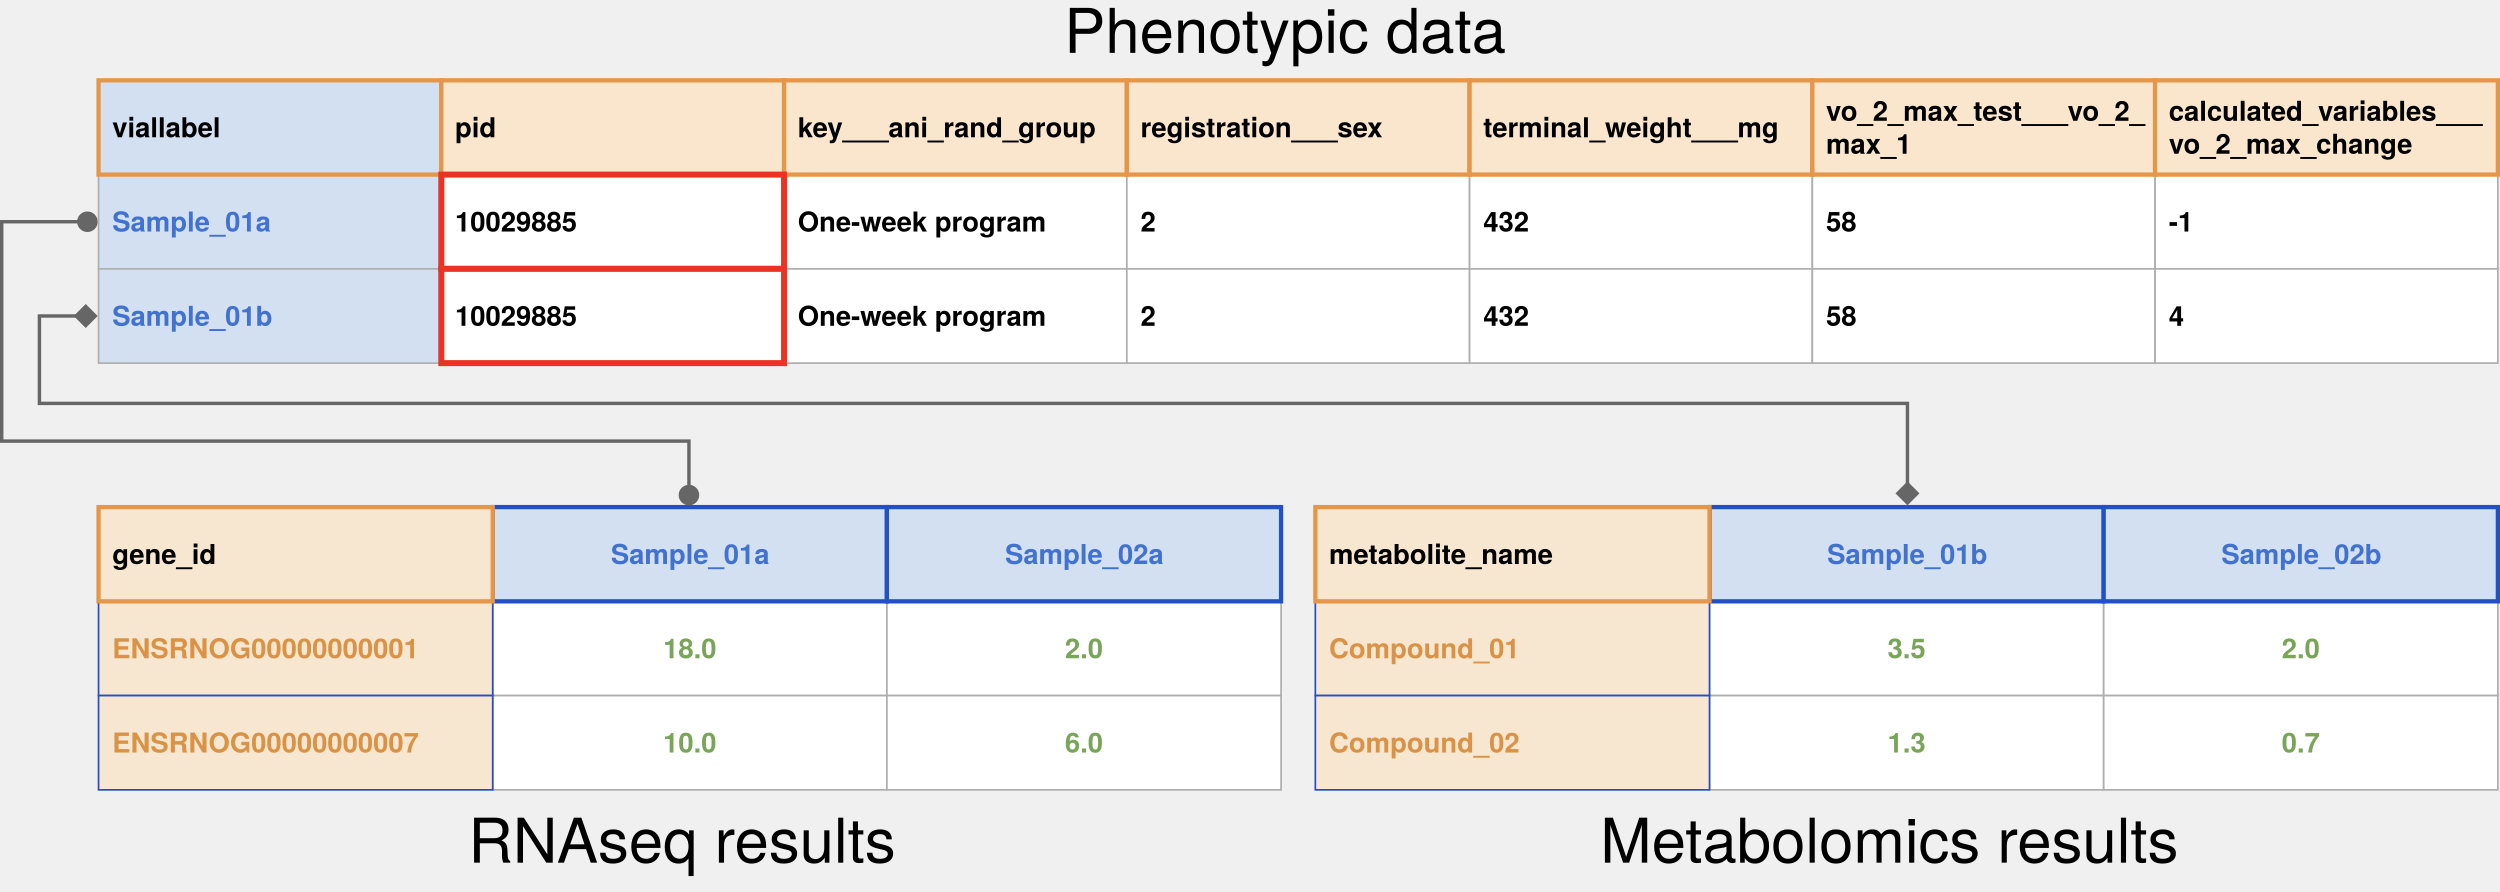
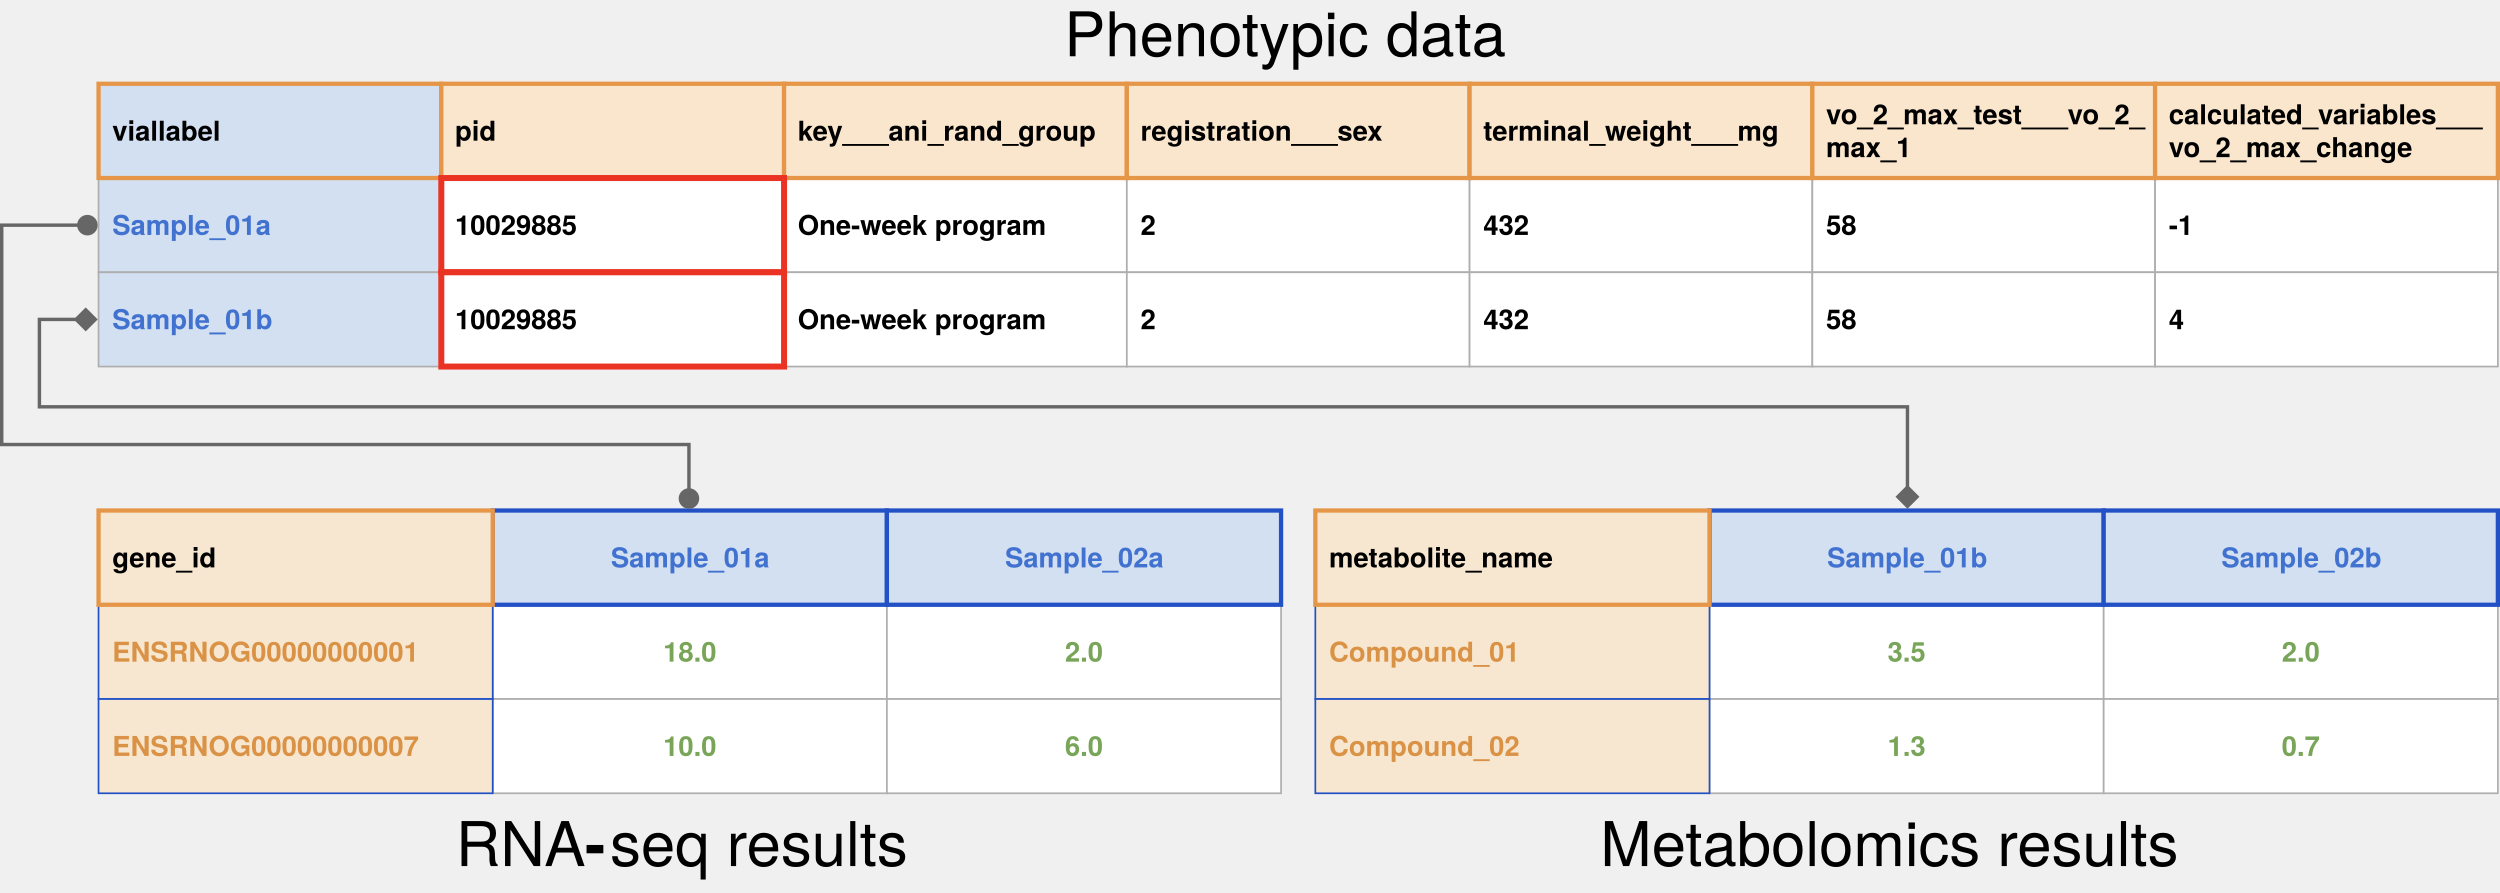
- <svg xmlns="http://www.w3.org/2000/svg" id="Layer_3" version="1.1" viewBox="0 0 1458.75 520.38">
+ <svg xmlns="http://www.w3.org/2000/svg" id="Layer_3" version="1.1" viewBox="0 0 1458.75 520.67">
  <defs>
    <style>
      .st0, .st1, .st2, .st3, .st4, .st5, .st6, .st7, .st8 {
        stroke-miterlimit: 10;
      }

      .st0, .st1, .st3, .st7 {
        stroke-width: 2.5px;
      }

      .st0, .st3, .st7 {
        stroke: #e59648;
      }

      .st0, .st5 {
        fill: #f7e7d0;
      }

      .st1, .st2, .st7 {
        fill: #d3e0f1;
      }

      .st1, .st5 {
        stroke: #2151c4;
      }

      .st2, .st4 {
        stroke: #aeaeae;
      }

      .st3 {
        fill: #f9e6cd;
      }

-       .st9 {
+       .st9, .st10 {
+         font-size: 36px;
+       }
+ 
+       .st9, .st11 {
        font-family: HelveticaNeue-Medium, 'Helvetica Neue';
-         font-size: 36px;
        font-weight: 500;
      }

      .st4, .st6 {
        fill: #fff;
      }

-       .st10 {
+       .st12 {
        fill: #4172d0;
      }

-       .st10, .st11, .st12, .st13 {
+       .st12, .st13, .st14, .st15, .st16 {
        font-family: HelveticaNeue-Bold, 'Helvetica Neue';
+         font-weight: 700;
+       }
+ 
+       .st12, .st13, .st14, .st16 {
        font-size: 16px;
-         font-weight: 700;
-       }
- 
-       .st11 {
+       }
+ 
+       .st13 {
        fill: #78a558;
      }

+       .st17 {
+         fill: #666;
+       }
+ 
      .st14 {
-         fill: #666;
-       }
- 
-       .st12 {
        fill: #da9346;
      }

      .st6 {
        stroke: #ea3323;
        stroke-width: 3.5px;
      }

      .st8 {
        fill: none;
        stroke: #666;
        stroke-width: 2px;
      }
    </style>
  </defs>
  <g>
-     <rect class="st4" x="287.5" y="350.88" width="230" height="55" />
-     <rect class="st4" x="517.5" y="350.88" width="230" height="55" />
-     <rect class="st4" x="287.5" y="405.88" width="230" height="55" />
-     <rect class="st4" x="517.5" y="405.88" width="230" height="55" />
-     <rect class="st1" x="287.5" y="295.88" width="230" height="55" />
-     <rect class="st1" x="517.5" y="295.88" width="230" height="55" />
-     <rect class="st5" x="57.5" y="350.88" width="230" height="55" />
-     <rect class="st5" x="57.5" y="405.88" width="230" height="55" />
-     <rect class="st0" x="57.5" y="295.88" width="230" height="55" />
-   </g>
-   <g>
-     <rect class="st4" x="997.5" y="350.88" width="230" height="55" />
-     <rect class="st4" x="1227.5" y="350.88" width="230" height="55" />
-     <rect class="st4" x="997.5" y="405.88" width="230" height="55" />
-     <rect class="st4" x="1227.5" y="405.88" width="230" height="55" />
-     <rect class="st1" x="997.5" y="295.88" width="230" height="55" />
-     <rect class="st1" x="1227.5" y="295.88" width="230" height="55" />
-     <rect class="st5" x="767.5" y="350.88" width="230" height="55" />
-     <rect class="st5" x="767.5" y="405.88" width="230" height="55" />
-     <rect class="st0" x="767.5" y="295.88" width="230" height="55" />
-   </g>
-   <g>
-     <rect class="st2" x="57.5" y="101.88" width="200" height="55" />
-     <rect class="st4" x="457.5" y="101.88" width="200" height="55" />
-     <rect class="st4" x="657.5" y="101.88" width="200" height="55" />
-     <rect class="st4" x="857.5" y="101.88" width="200" height="55" />
-     <rect class="st4" x="1057.5" y="101.88" width="200" height="55" />
-     <rect class="st4" x="1257.5" y="101.88" width="200" height="55" />
-     <rect class="st2" x="57.5" y="156.88" width="200" height="55" />
-     <rect class="st4" x="457.5" y="156.88" width="200" height="55" />
-     <rect class="st4" x="657.5" y="156.88" width="200" height="55" />
-     <rect class="st4" x="857.5" y="156.88" width="200" height="55" />
-     <rect class="st4" x="1057.5" y="156.88" width="200" height="55" />
-     <rect class="st4" x="1257.5" y="156.88" width="200" height="55" />
-     <rect class="st7" x="57.5" y="46.88" width="200" height="55" />
-     <rect class="st3" x="257.5" y="46.88" width="200" height="55" />
-     <rect class="st3" x="457.5" y="46.88" width="200" height="55" />
-     <rect class="st3" x="657.5" y="46.88" width="200" height="55" />
-     <rect class="st3" x="857.5" y="46.88" width="200" height="55" />
-     <rect class="st3" x="1057.5" y="46.88" width="200" height="55" />
-     <rect class="st3" x="1257.5" y="46.88" width="200" height="55" />
-     <rect class="st6" x="257.5" y="101.88" width="200" height="55" />
-     <rect class="st6" x="257.5" y="156.88" width="200" height="55" />
-   </g>
-   <g>
-     <text class="st12" transform="translate(65.5 384.09)">
+     <rect class="st4" x="287.5" y="352.88" width="230" height="55" />
+     <rect class="st4" x="517.5" y="352.88" width="230" height="55" />
+     <rect class="st4" x="287.5" y="407.88" width="230" height="55" />
+     <rect class="st4" x="517.5" y="407.88" width="230" height="55" />
+     <rect class="st1" x="287.5" y="297.88" width="230" height="55" />
+     <rect class="st1" x="517.5" y="297.88" width="230" height="55" />
+     <rect class="st5" x="57.5" y="352.88" width="230" height="55" />
+     <rect class="st5" x="57.5" y="407.88" width="230" height="55" />
+     <rect class="st0" x="57.5" y="297.88" width="230" height="55" />
+   </g>
+   <g>
+     <rect class="st4" x="997.5" y="352.88" width="230" height="55" />
+     <rect class="st4" x="1227.5" y="352.88" width="230" height="55" />
+     <rect class="st4" x="997.5" y="407.88" width="230" height="55" />
+     <rect class="st4" x="1227.5" y="407.88" width="230" height="55" />
+     <rect class="st1" x="997.5" y="297.88" width="230" height="55" />
+     <rect class="st1" x="1227.5" y="297.88" width="230" height="55" />
+     <rect class="st5" x="767.5" y="352.88" width="230" height="55" />
+     <rect class="st5" x="767.5" y="407.88" width="230" height="55" />
+     <rect class="st0" x="767.5" y="297.88" width="230" height="55" />
+   </g>
+   <g>
+     <rect class="st2" x="57.5" y="103.88" width="200" height="55" />
+     <rect class="st4" x="457.5" y="103.88" width="200" height="55" />
+     <rect class="st4" x="657.5" y="103.88" width="200" height="55" />
+     <rect class="st4" x="857.5" y="103.88" width="200" height="55" />
+     <rect class="st4" x="1057.5" y="103.88" width="200" height="55" />
+     <rect class="st4" x="1257.5" y="103.88" width="200" height="55" />
+     <rect class="st2" x="57.5" y="158.88" width="200" height="55" />
+     <rect class="st4" x="457.5" y="158.88" width="200" height="55" />
+     <rect class="st4" x="657.5" y="158.88" width="200" height="55" />
+     <rect class="st4" x="857.5" y="158.88" width="200" height="55" />
+     <rect class="st4" x="1057.5" y="158.88" width="200" height="55" />
+     <rect class="st4" x="1257.5" y="158.88" width="200" height="55" />
+     <rect class="st7" x="57.5" y="48.88" width="200" height="55" />
+     <rect class="st3" x="257.5" y="48.88" width="200" height="55" />
+     <rect class="st3" x="457.5" y="48.88" width="200" height="55" />
+     <rect class="st3" x="657.5" y="48.88" width="200" height="55" />
+     <rect class="st3" x="857.5" y="48.88" width="200" height="55" />
+     <rect class="st3" x="1057.5" y="48.88" width="200" height="55" />
+     <rect class="st3" x="1257.5" y="48.88" width="200" height="55" />
+     <rect class="st6" x="257.5" y="103.88" width="200" height="55" />
+     <rect class="st6" x="257.5" y="158.88" width="200" height="55" />
+   </g>
+   <g>
+     <text class="st14" transform="translate(65.5 386.09)">
      <tspan x="0" y="0">ENSRNOG00000000001</tspan>
    </text>
-     <text class="st11" transform="translate(386.93 384.09)">
+     <text class="st13" transform="translate(386.93 386.09)">
      <tspan x="0" y="0">18.0</tspan>
    </text>
-     <text class="st11" transform="translate(621.38 384.09)">
+     <text class="st13" transform="translate(621.38 386.09)">
      <tspan x="0" y="0">2.0</tspan>
    </text>
-     <text class="st12" transform="translate(65.5 439.09)">
+     <text class="st14" transform="translate(65.5 441.09)">
      <tspan x="0" y="0">ENSRNOG00000000007</tspan>
    </text>
-     <text class="st11" transform="translate(386.93 439.09)">
+     <text class="st13" transform="translate(386.93 441.09)">
      <tspan x="0" y="0">10.0</tspan>
    </text>
-     <text class="st11" transform="translate(621.38 439.09)">
+     <text class="st13" transform="translate(621.38 441.09)">
      <tspan x="0" y="0">6.0</tspan>
    </text>
-     <text class="st13" transform="translate(65.5 329.09)">
+     <text class="st16" transform="translate(65.5 331.09)">
      <tspan x="0" y="0">gene_id</tspan>
    </text>
-     <text class="st10" transform="translate(356.44 329.09)">
+     <text class="st12" transform="translate(356.44 331.09)">
      <tspan x="0" y="0">Sample_01a</tspan>
    </text>
-     <text class="st10" transform="translate(586.44 329.09)">
+     <text class="st12" transform="translate(586.44 331.09)">
      <tspan x="0" y="0">Sample_02a</tspan>
    </text>
  </g>
  <g>
-     <text class="st12" transform="translate(775.5 384.09)">
+     <text class="st14" transform="translate(775.5 386.09)">
      <tspan x="0" y="0">Compound_01</tspan>
    </text>
-     <text class="st11" transform="translate(1101.38 384.09)">
+     <text class="st13" transform="translate(1101.38 386.09)">
      <tspan x="0" y="0">3.5</tspan>
    </text>
-     <text class="st11" transform="translate(1331.38 384.09)">
+     <text class="st13" transform="translate(1331.38 386.09)">
      <tspan x="0" y="0">2.0</tspan>
    </text>
-     <text class="st12" transform="translate(775.5 439.09)">
+     <text class="st14" transform="translate(775.5 441.09)">
      <tspan x="0" y="0">Compound_02</tspan>
    </text>
-     <text class="st11" transform="translate(1101.38 439.09)">
+     <text class="st13" transform="translate(1101.38 441.09)">
      <tspan x="0" y="0">1.3</tspan>
    </text>
-     <text class="st11" transform="translate(1331.38 439.09)">
+     <text class="st13" transform="translate(1331.38 441.09)">
      <tspan x="0" y="0">0.7</tspan>
    </text>
-     <text class="st13" transform="translate(775.5 329.09)">
+     <text class="st16" transform="translate(775.5 331.09)">
      <tspan x="0" y="0">metabolite_name</tspan>
    </text>
-     <text class="st10" transform="translate(1066.14 329.09)">
+     <text class="st12" transform="translate(1066.14 331.09)">
      <tspan x="0" y="0">Sample_01b</tspan>
    </text>
-     <text class="st10" transform="translate(1296.14 329.09)">
+     <text class="st12" transform="translate(1296.14 331.09)">
      <tspan x="0" y="0">Sample_02b</tspan>
    </text>
  </g>
  <g>
-     <text class="st10" transform="translate(65.5 135.09)">
+     <text class="st12" transform="translate(65.5 137.09)">
      <tspan x="0" y="0">Sample_01a</tspan>
    </text>
-     <text class="st13" transform="translate(265.5 135.09)">
+     <text class="st16" transform="translate(265.5 137.09)">
      <tspan x="0" y="0">10029885</tspan>
    </text>
-     <text class="st13" transform="translate(465.5 135.09)">
+     <text class="st16" transform="translate(465.5 137.09)">
      <tspan x="0" y="0">One-week program</tspan>
    </text>
-     <text class="st13" transform="translate(665.5 135.09)">
+     <text class="st16" transform="translate(665.5 137.09)">
      <tspan x="0" y="0">2</tspan>
    </text>
-     <text class="st13" transform="translate(865.5 135.09)">
+     <text class="st16" transform="translate(865.5 137.09)">
      <tspan x="0" y="0">432</tspan>
    </text>
-     <text class="st13" transform="translate(1065.5 135.09)">
+     <text class="st16" transform="translate(1065.5 137.09)">
      <tspan x="0" y="0">58</tspan>
    </text>
-     <text class="st13" transform="translate(1265.5 135.09)">
+     <text class="st16" transform="translate(1265.5 137.09)">
      <tspan x="0" y="0">-1</tspan>
    </text>
-     <text class="st10" transform="translate(65.5 190.09)">
+     <text class="st12" transform="translate(65.5 192.09)">
      <tspan x="0" y="0">Sample_01b</tspan>
    </text>
-     <text class="st13" transform="translate(265.5 190.09)">
+     <text class="st16" transform="translate(265.5 192.09)">
      <tspan x="0" y="0">10029885</tspan>
    </text>
-     <text class="st13" transform="translate(465.5 190.09)">
+     <text class="st16" transform="translate(465.5 192.09)">
      <tspan x="0" y="0">One-week program</tspan>
    </text>
-     <text class="st13" transform="translate(665.5 190.09)">
+     <text class="st16" transform="translate(665.5 192.09)">
      <tspan x="0" y="0">2</tspan>
    </text>
-     <text class="st13" transform="translate(865.5 190.09)">
+     <text class="st16" transform="translate(865.5 192.09)">
      <tspan x="0" y="0">432</tspan>
    </text>
-     <text class="st13" transform="translate(1065.5 190.09)">
+     <text class="st16" transform="translate(1065.5 192.09)">
      <tspan x="0" y="0">58</tspan>
    </text>
-     <text class="st13" transform="translate(1265.5 190.09)">
+     <text class="st16" transform="translate(1265.5 192.09)">
      <tspan x="0" y="0">4</tspan>
    </text>
-     <text class="st13" transform="translate(65.5 80.09)">
+     <text class="st16" transform="translate(65.5 82.09)">
      <tspan x="0" y="0">viallabel</tspan>
    </text>
-     <text class="st13" transform="translate(265.5 80.09)">
+     <text class="st16" transform="translate(265.5 82.09)">
      <tspan x="0" y="0">pid</tspan>
    </text>
-     <text class="st13" transform="translate(465.5 80.09)">
+     <text class="st16" transform="translate(465.5 82.09)">
      <tspan x="0" y="0">key___ani_rand_group</tspan>
    </text>
-     <text class="st13" transform="translate(665.5 80.09)">
+     <text class="st16" transform="translate(665.5 82.09)">
      <tspan x="0" y="0">registration___sex</tspan>
    </text>
-     <text class="st13" transform="translate(865.5 80.09)">
+     <text class="st16" transform="translate(865.5 82.09)">
      <tspan x="0" y="0">terminal_weight___mg</tspan>
    </text>
-     <text class="st13" transform="translate(1065.5 70.49)">
+     <text class="st16" transform="translate(1065.5 72.49)">
      <tspan x="0" y="0">vo_2_max_test___vo_2_</tspan>
      <tspan x="0" y="19.2">max_1</tspan>
    </text>
-     <text class="st13" transform="translate(1265.5 70.49)">
+     <text class="st16" transform="translate(1265.5 72.49)">
      <tspan x="0" y="0">calculated_variables___</tspan>
      <tspan x="0" y="19.2">vo_2_max_change</tspan>
    </text>
  </g>
  <g>
-     <polyline class="st8" points="402 289.38 402 257.38 1 257.38 1 129.38 51 129.38" />
-     <circle class="st14" cx="51" cy="129.38" r="6" />
-     <circle class="st14" cx="402" cy="288.88" r="6" />
-     <rect class="st14" x="45.05" y="179.43" width="9.9" height="9.9" transform="translate(-115.73 89.36) rotate(-45)" />
-     <rect class="st14" x="1108.05" y="282.93" width="9.9" height="9.9" transform="translate(122.43 871.33) rotate(-45)" />
-     <polyline class="st8" points="1113 290.38 1113 235.38 23 235.38 23 184.38 51 184.38" />
-   </g>
-   <text class="st9" transform="translate(620.96 30.85)">
+     <polyline class="st8" points="402 291.38 402 259.38 1 259.38 1 131.38 51 131.38" />
+     <circle class="st17" cx="51" cy="131.38" r="6" />
+     <circle class="st17" cx="402" cy="290.88" r="6" />
+     <rect class="st17" x="45.05" y="181.43" width="9.9" height="9.9" transform="translate(-117.14 89.94) rotate(-45)" />
+     <rect class="st17" x="1108.05" y="284.93" width="9.9" height="9.9" transform="translate(121.02 871.91) rotate(-45)" />
+     <polyline class="st8" points="1113 292.38 1113 237.38 23 237.38 23 186.38 51 186.38" />
+   </g>
+   <text class="st9" transform="translate(620.96 32.85)">
    <tspan x="0" y="0">Phenotypic data</tspan>
  </text>
-   <text class="st9" transform="translate(273.28 503.35)">
-     <tspan x="0" y="0">RNAseq results</tspan>
+   <text class="st10" transform="translate(265.96 505.35)">
+     <tspan class="st11" x="0" y="0">RNA</tspan>
+     <tspan class="st15" x="75.35" y="0">-</tspan>
+     <tspan class="st11" x="90" y="0">seq results</tspan>
  </text>
-   <text class="st9" transform="translate(933.76 503.35)">
+   <text class="st9" transform="translate(933.76 505.35)">
    <tspan x="0" y="0">Metabolomics results</tspan>
  </text>
</svg>
